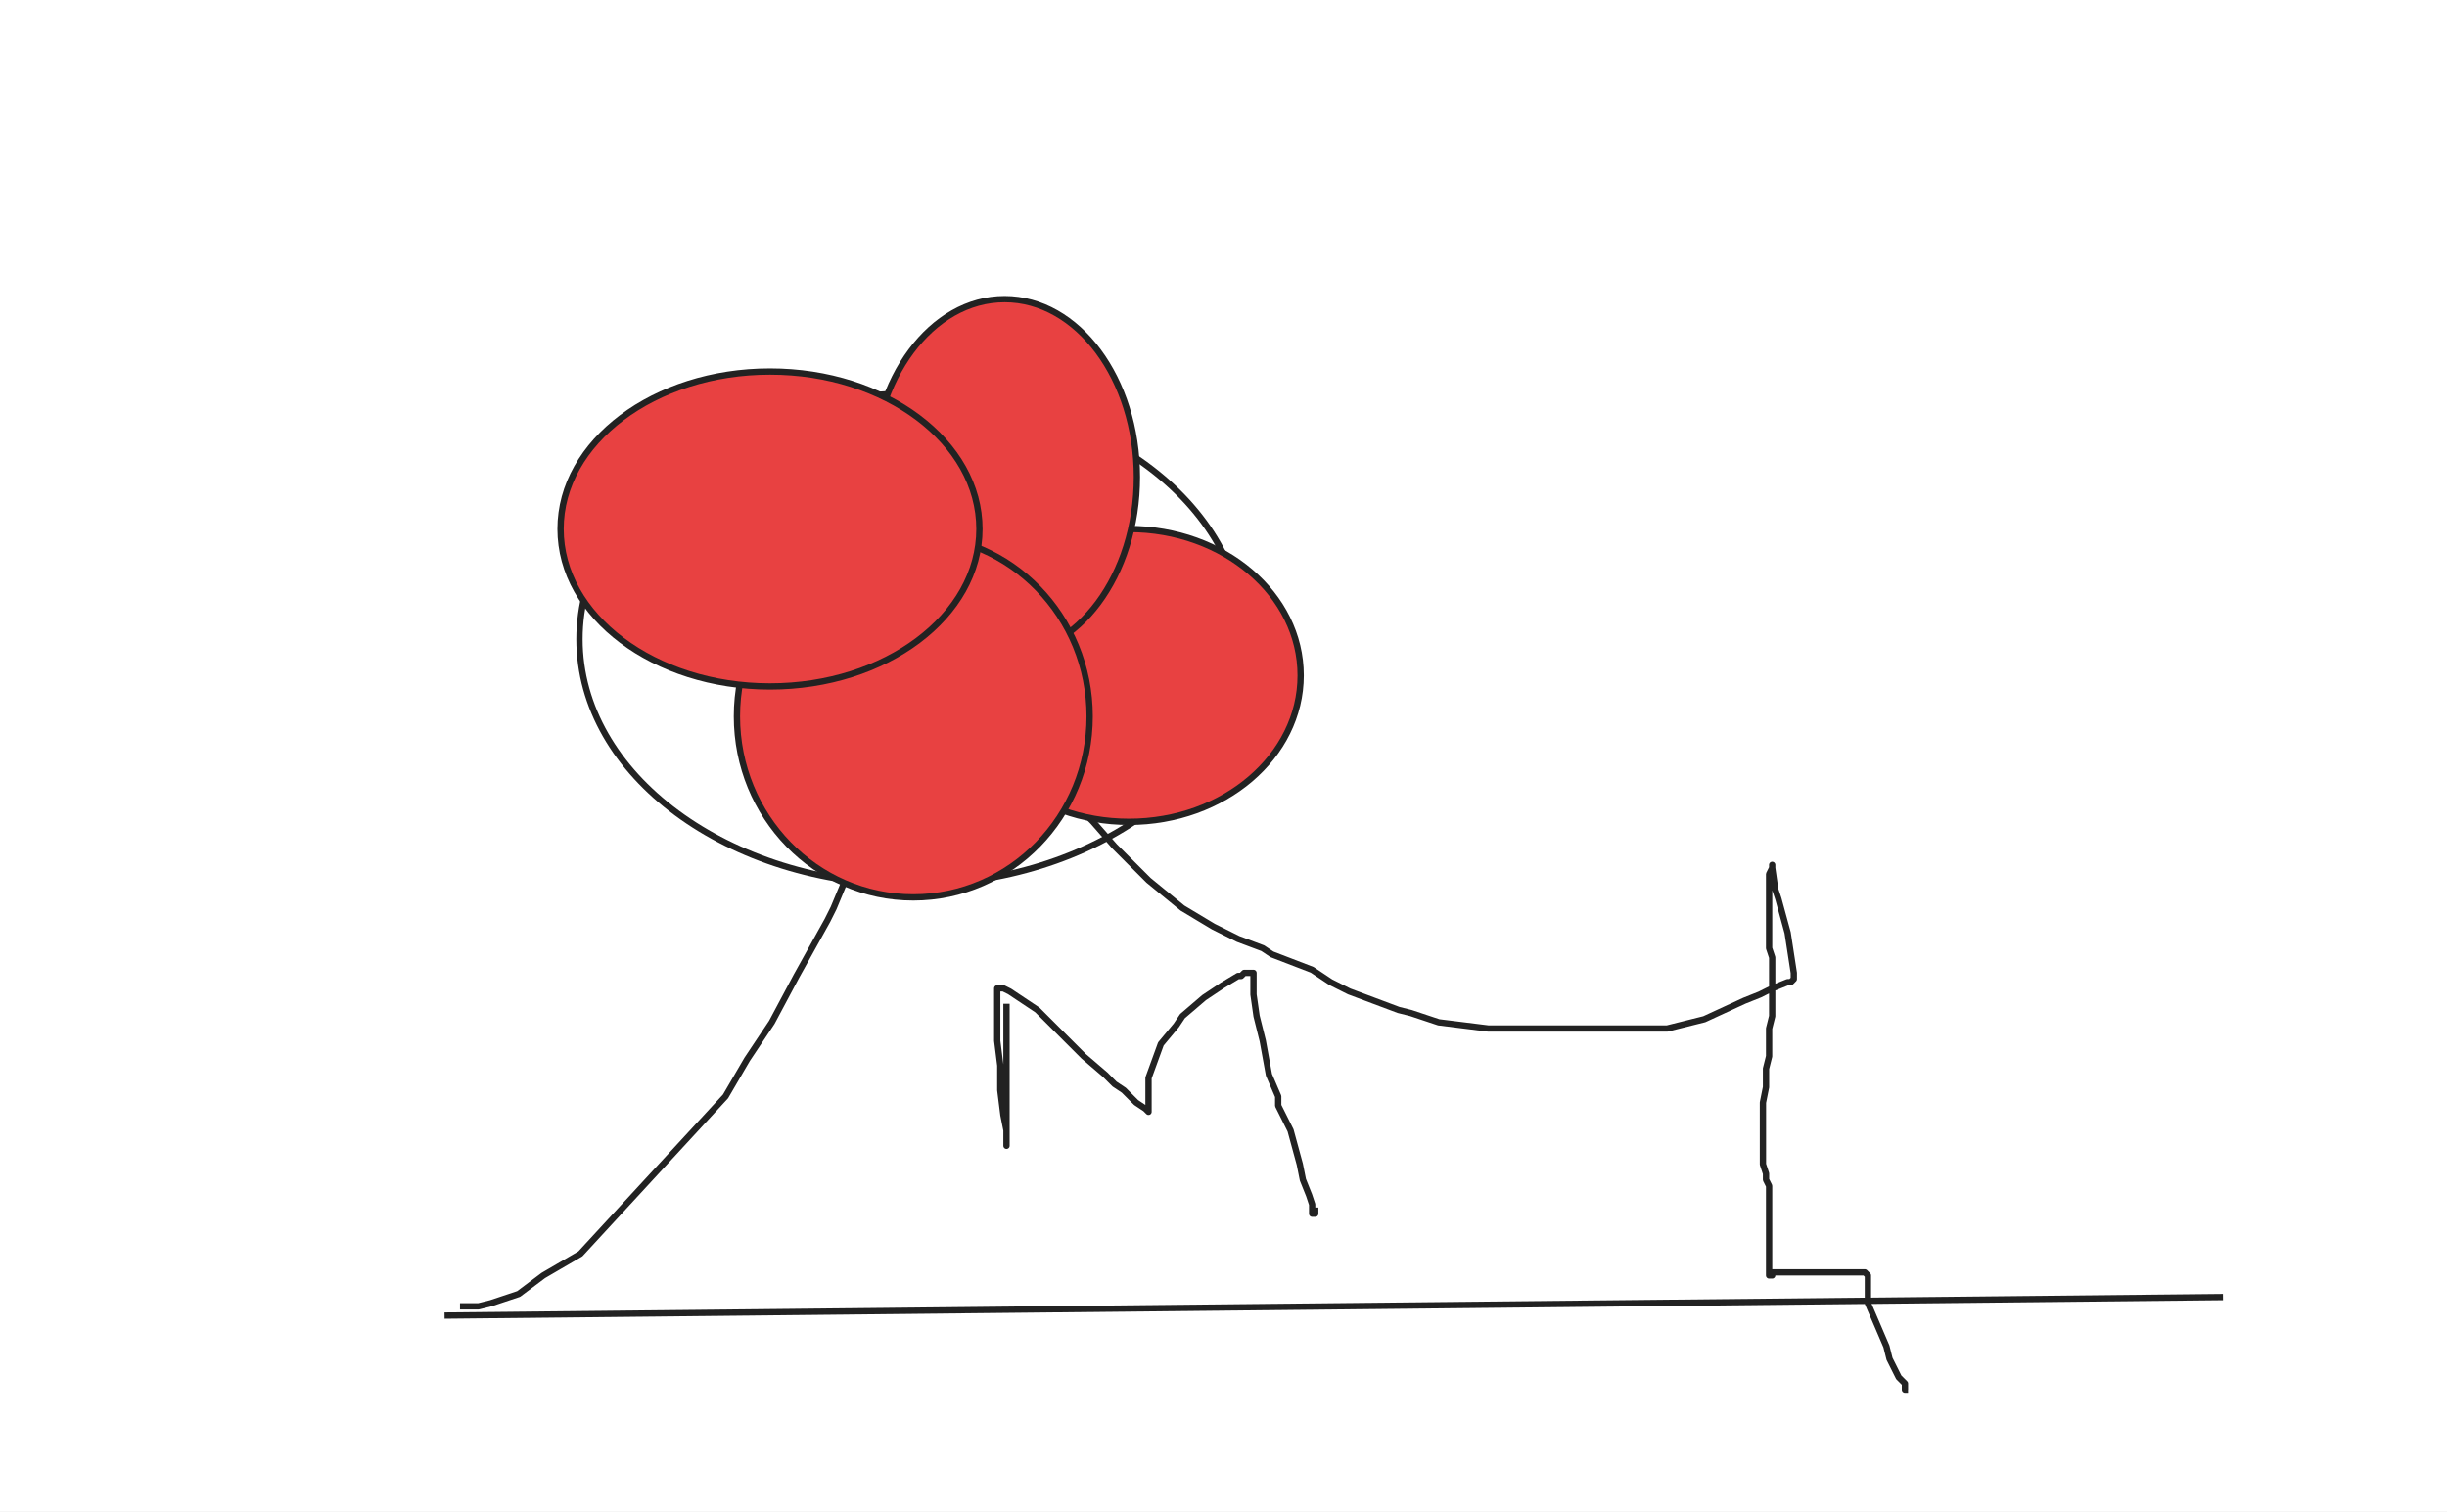
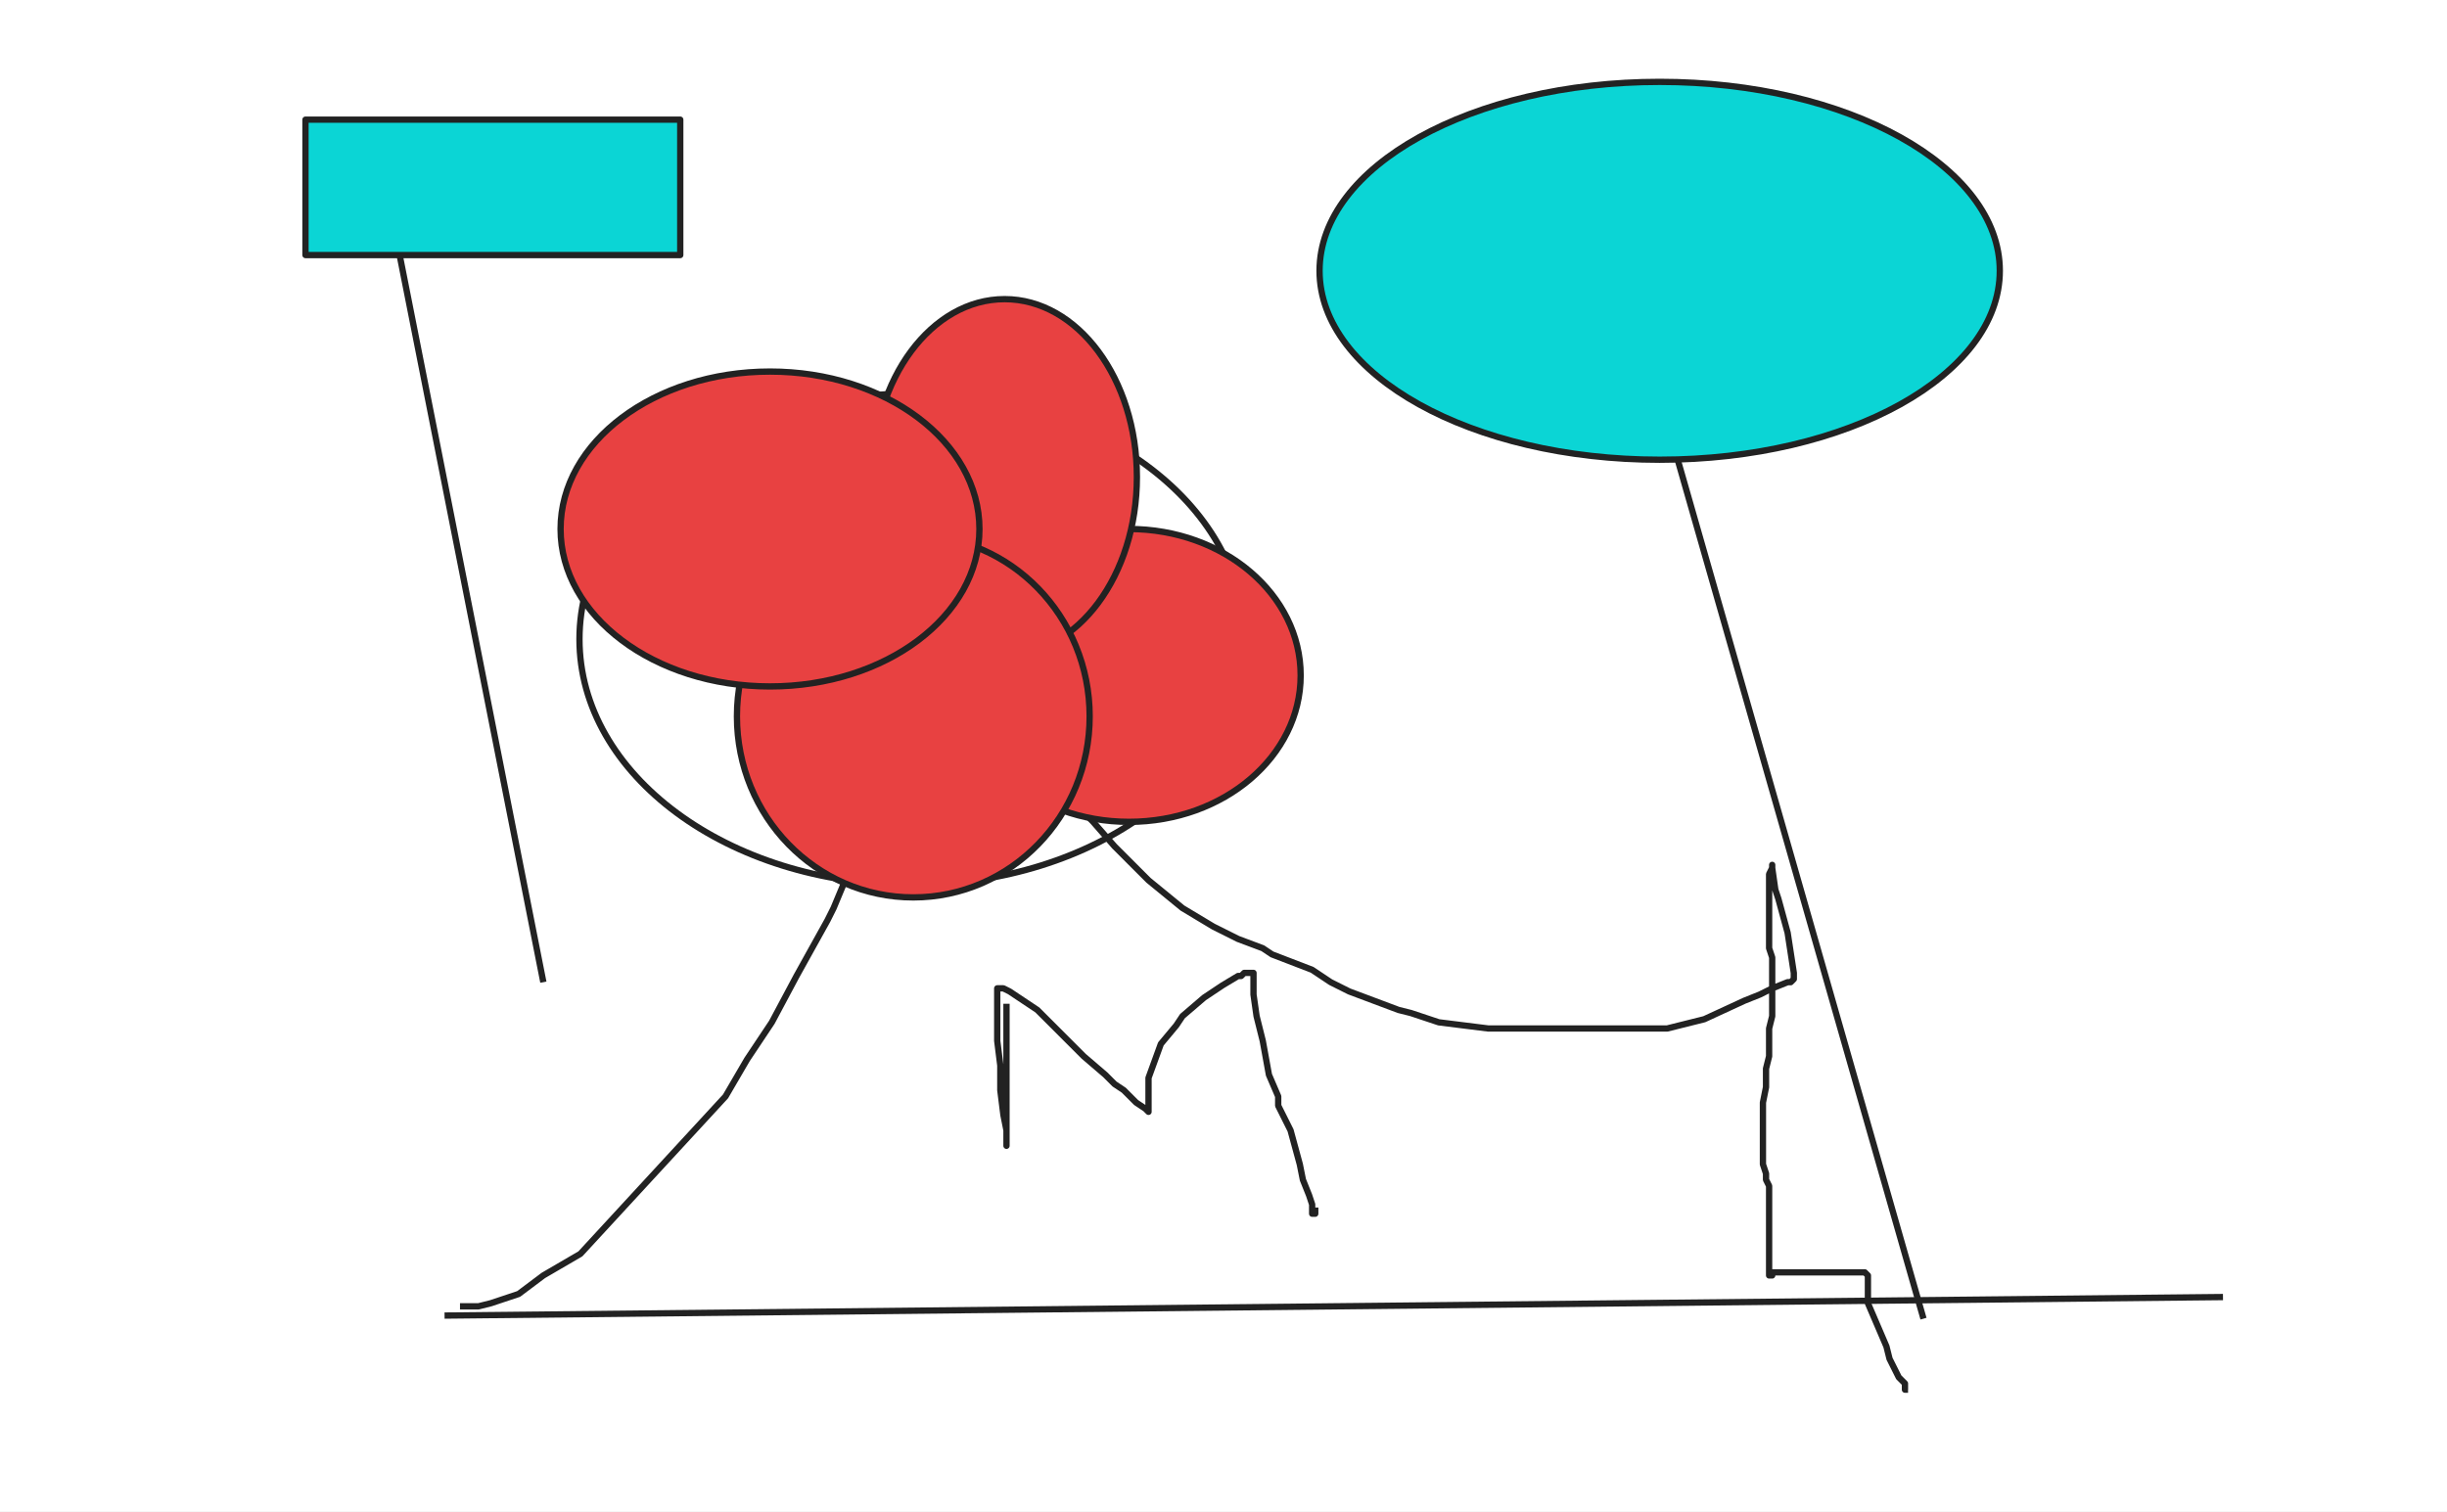
- <svg xmlns="http://www.w3.org/2000/svg" width="777" height="480">
+ <svg xmlns="http://www.w3.org/2000/svg" width="777" height="480" style="">
  <rect id="backgroundrect" width="100%" height="100%" x="0" y="0" fill="#FFFFFF" stroke="none" />
  <g class="currentLayer" style="">
    <path fill="none" fill-opacity="1" stroke="#222222" stroke-opacity="1" stroke-width="2" stroke-dasharray="none" stroke-linejoin="round" stroke-linecap="butt" stroke-dashoffset="" fill-rule="nonzero" opacity="1" marker-start="" marker-mid="" marker-end="" d="M141.161,417.804L705.867,411.922" id="svg_1" />
    <polyline fill="none" stroke="#222222" stroke-width="2" stroke-linejoin="round" stroke-dashoffset="" fill-rule="nonzero" marker-start="" marker-mid="" marker-end="" id="svg_4" points="146.063,414.863 151.945,414.863 155.867,413.882 164.69,410.941 172.533,405.059 184.298,398.196 230.376,348.196 237.239,336.431 245.082,324.667 252.926,309.961 257.827,301.137 262.729,292.314 264.69,288.392 269.592,276.627 273.514,266.824 276.455,257.02 279.396,247.216 282.337,236.431 283.318,226.627 284.298,216.824 285.278,210.941 286.259,207.02 288.22,204.078 289.2,201.137 290.18,199.176 291.161,198.196 292.141,197.216 291.161,197.216 291.161,198.196 291.161,199.176 291.161,200.157 291.161,201.137 293.122,203.098 296.063,207.02 303.906,214.863 325.475,239.373 347.043,260.941 353.906,268.784 364.69,279.569 375.475,288.392 385.278,294.275 393.122,298.196 400.965,301.137 403.906,303.098 416.651,308 422.533,311.922 428.416,314.863 444.102,320.745 448.024,321.725 456.847,324.667 472.533,326.627 483.318,326.627 489.2,326.627 506.847,326.627 518.612,326.627 529.396,326.627 541.161,323.686 553.906,317.804 558.808,315.843 562.729,313.882 567.631,311.922 568.612,311.922 569.592,310.941 569.592,308.98 567.631,296.235 564.69,285.451 563.71,282.51 562.729,275.647 562.729,274.667 562.729,275.647 561.749,277.608 561.749,280.549 561.749,285.451 561.749,289.373 561.749,292.314 561.749,299.176 561.749,301.137 562.729,304.078 562.729,306.039 562.729,307.02 562.729,314.863 562.729,315.843 562.729,322.706 561.749,326.627 561.749,335.451 560.769,339.373 560.769,345.255 559.788,350.157 559.788,356.039 559.788,358 559.788,358.98 559.788,359.961 559.788,360.941 559.788,361.922 559.788,362.902 559.788,365.843 559.788,368.784 559.788,369.765 560.769,372.706 560.769,374.667 561.749,376.627 561.749,379.569 561.749,384.471 561.749,387.412 561.749,388.392 561.749,390.353 561.749,396.235 561.749,399.176 561.749,401.137 561.749,404.078 561.749,405.059 562.729,405.059 562.729,404.078 563.71,404.078 565.671,404.078 567.631,404.078 571.553,404.078 574.494,404.078 579.396,404.078 584.298,404.078 586.259,404.078 588.22,404.078 590.18,404.078 591.161,404.078 592.141,404.078 593.122,405.059 593.122,407.02 593.122,413.882 596.063,420.745 599.004,427.608 599.984,431.529 602.926,437.412 604.886,439.373 604.886,441.333 605.867,441.333 " style="color: rgb(0, 0, 0);" />
    <polyline fill="none" stroke="#222222" stroke-width="2" stroke-linejoin="round" stroke-dashoffset="" fill-rule="nonzero" marker-start="" marker-mid="" marker-end="" id="svg_5" points="319.592,318.784 319.592,321.725 319.592,332.51 319.592,336.431 319.592,346.235 319.592,352.118 319.592,357.02 319.592,359.961 319.592,360.941 319.592,362.902 319.592,363.882 319.592,362.902 319.592,360.941 319.592,358.98 318.612,354.078 317.631,346.235 317.631,338.392 316.651,330.549 316.651,324.667 316.651,319.765 316.651,315.843 316.651,314.863 316.651,313.882 317.631,313.882 318.612,313.882 320.573,314.863 323.514,316.824 326.455,318.784 329.396,320.745 332.337,323.686 338.22,329.569 341.161,332.51 344.102,335.451 350.965,341.333 353.906,344.275 356.847,346.235 359.788,349.176 360.769,350.157 363.71,352.118 364.69,353.098 364.69,352.118 364.69,350.157 364.69,348.196 364.69,344.275 364.69,342.314 368.612,331.529 373.514,325.647 375.475,322.706 382.337,316.824 388.22,312.902 393.122,309.961 394.102,309.961 395.082,308.98 396.063,308.98 397.043,308.98 398.024,308.98 398.024,309.961 398.024,310.941 398.024,315.843 399.004,322.706 400.965,330.549 402.926,341.333 405.867,348.196 405.867,351.137 409.788,358.98 412.729,369.765 413.71,374.667 415.671,379.569 416.651,382.51 416.651,384.471 416.651,385.451 417.631,385.451 417.631,384.471 417.631,383.49 " style="color: rgb(0, 0, 0);" />
    <path fill="none" fill-opacity="1" stroke="#222222" stroke-opacity="1" stroke-width="2" stroke-dasharray="none" stroke-linejoin="round" stroke-linecap="butt" stroke-dashoffset="" fill-rule="nonzero" opacity="1" marker-start="" marker-mid="" marker-end="" d="M184,203 C184,159.906 231.213,125 289.5,125 C347.787,125 395,159.906 395,203 C395,246.094 347.787,281 289.5,281 C231.213,281 184,246.094 184,203 Z" id="svg_6" />
    <path fill="#e84141" fill-opacity="1" stroke="#222222" stroke-opacity="1" stroke-width="2" stroke-dasharray="none" stroke-linejoin="round" stroke-linecap="butt" stroke-dashoffset="" fill-rule="nonzero" opacity="1" marker-start="" marker-mid="" marker-end="" d="M304,214.5 C304,188.809 328.39,168 358.5,168 C388.61,168 413,188.809 413,214.5 C413,240.191 388.61,261 358.5,261 C328.39,261 304,240.191 304,214.5 Z" id="svg_8" />
    <path fill="#e84141" fill-opacity="1" stroke="#222222" stroke-opacity="1" stroke-width="2" stroke-dasharray="none" stroke-linejoin="round" stroke-linecap="butt" stroke-dashoffset="" fill-rule="nonzero" opacity="1" marker-start="" marker-mid="" marker-end="" d="M277,151.5 C277,120.285 295.796,95 319,95 C342.204,95 361,120.285 361,151.5 C361,182.715 342.204,208 319,208 C295.796,208 277,182.715 277,151.5 Z" id="svg_10" />
    <path fill="#e84141" fill-opacity="1" stroke="#222222" stroke-opacity="1" stroke-width="2" stroke-dasharray="none" stroke-linejoin="round" stroke-linecap="butt" stroke-dashoffset="" fill-rule="nonzero" opacity="1" marker-start="" marker-mid="" marker-end="" d="M234,227.5 C234,195.732 259.061,170 290,170 C320.939,170 346,195.732 346,227.5 C346,259.268 320.939,285 290,285 C259.061,285 234,259.268 234,227.5 Z" id="svg_12" />
    <path fill="#e84141" fill-opacity="1" stroke="#222222" stroke-opacity="1" stroke-width="2" stroke-dasharray="none" stroke-linejoin="round" stroke-linecap="butt" stroke-dashoffset="" fill-rule="nonzero" opacity="1" marker-start="" marker-mid="" marker-end="" d="M178,168 C178,140.376 207.76,118 244.5,118 C281.24,118 311,140.376 311,168 C311,195.624 281.24,218 244.5,218 C207.76,218 178,195.624 178,168 Z" id="svg_14" />
+     <path fill="#e84141" fill-opacity="1" stroke="#222222" stroke-opacity="1" stroke-width="2" stroke-dasharray="none" stroke-linejoin="round" stroke-linecap="butt" stroke-dashoffset="" fill-rule="nonzero" opacity="1" marker-start="" marker-mid="" marker-end="" d="M610.769,418.784L507.827,58.98" id="svg_17" />
+     <path fill="#0bd5d5" fill-opacity="1" stroke="#222222" stroke-opacity="1" stroke-width="2" stroke-dasharray="none" stroke-linejoin="round" stroke-linecap="butt" stroke-dashoffset="" fill-rule="nonzero" opacity="1" marker-start="" marker-mid="" marker-end="" d="M445.082,52.118L601.945,114.863" id="svg_19" />
+     <path fill="#0bd5d5" fill-opacity="1" stroke="#222222" stroke-opacity="1" stroke-width="2" stroke-dasharray="none" stroke-linejoin="round" stroke-linecap="butt" stroke-dashoffset="" fill-rule="nonzero" opacity="1" marker-start="" marker-mid="" marker-end="" d="M419,86 C419,52.851 467.331,26 527,26 C586.669,26 635,52.851 635,86 C635,119.149 586.669,146 527,146 C467.331,146 419,119.149 419,86 Z" id="svg_21" />
+     <path fill="#0bd5d5" fill-opacity="1" stroke="#222222" stroke-opacity="1" stroke-width="2" stroke-dasharray="none" stroke-linejoin="round" stroke-linecap="butt" stroke-dashoffset="" fill-rule="nonzero" opacity="1" marker-start="" marker-mid="" marker-end="" d="M172.533,311.922L123.514,63.882" id="svg_23" />
+     <rect fill="#0bd5d5" stroke="#222222" stroke-width="2" stroke-linejoin="round" stroke-dashoffset="" fill-rule="nonzero" id="svg_25" x="97" y="38" width="119" height="43" style="color: rgb(0, 0, 0);" />
  </g>
</svg>
